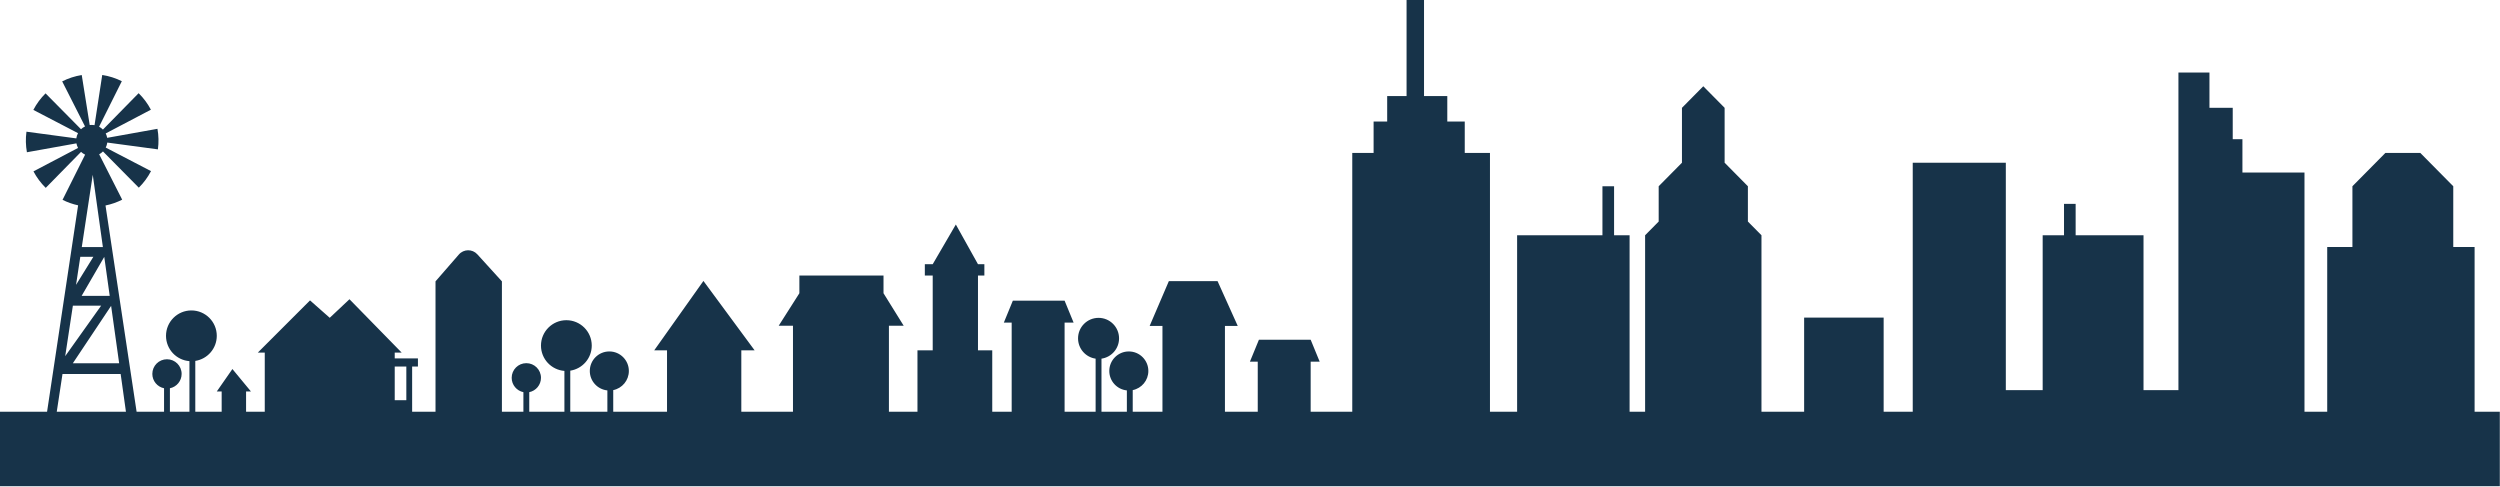
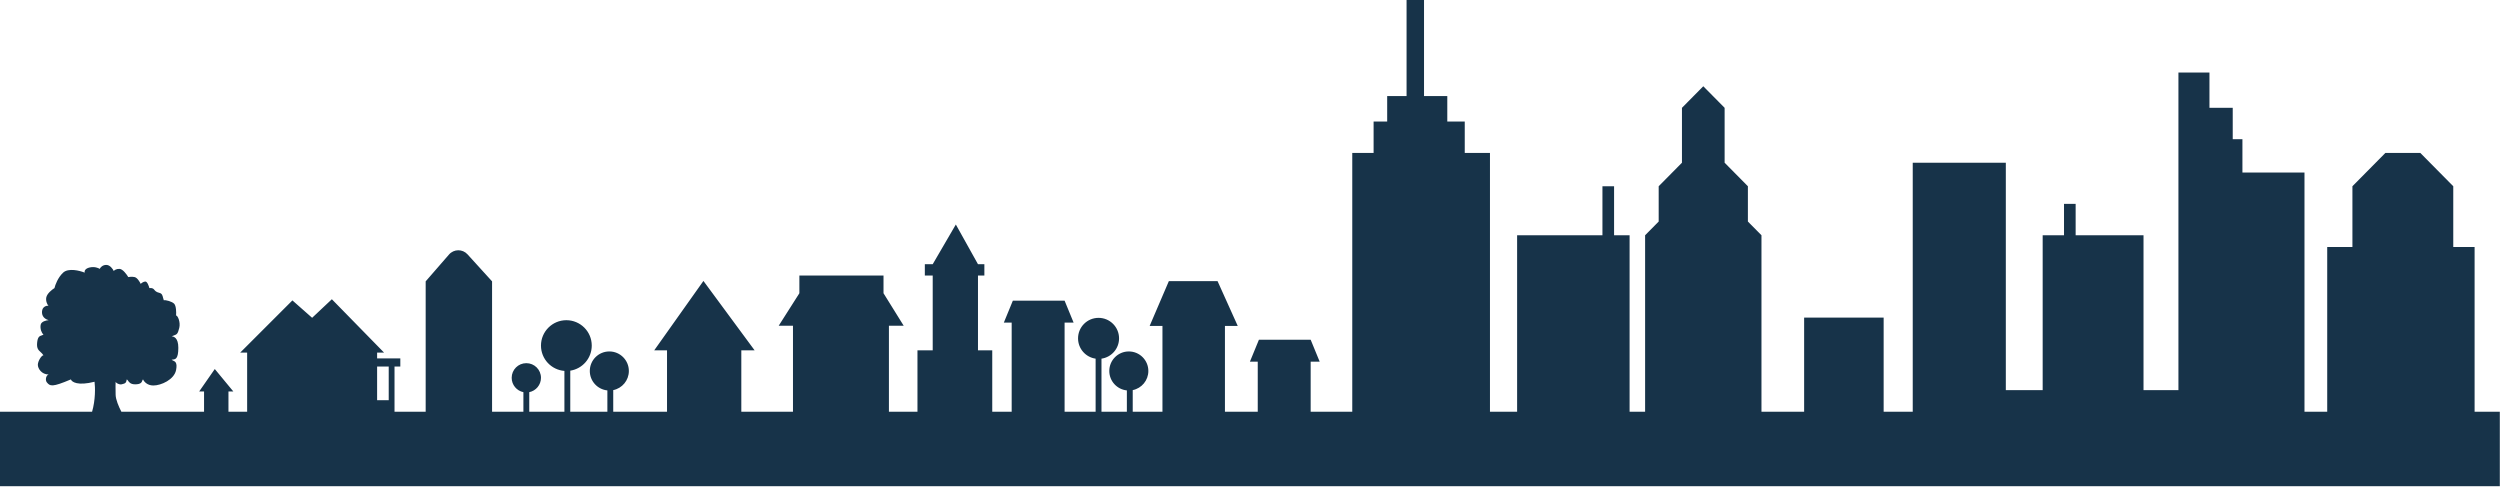
<svg xmlns="http://www.w3.org/2000/svg" width="3841" height="747" viewBox="0 0 3841 747" fill="none">
-   <path fill-rule="evenodd" clip-rule="evenodd" d="M0 632.54V747H3840.71V632.54H3801.98V379.524H3769.2V286.149L3718.55 234.943H3664.92L3614.26 286.149V379.524H3575.53V632.54H3540.61V265.064H3445.26V213.859H3430.37V165.665H3394.61V111.447H3346.94V599.407H3293.3V361.451H3189.02V313.258H3171.14V361.451H3138.36V599.407H3081.75V250.004H2938.73V632.54H2894.04V487.96H2771.87V632.54H2706.32V361.451L2685.46 340.367V286.149L2649.71 250.004V165.665L2616.93 132.532L2584.16 165.665V250.004L2548.4 286.149V340.367L2527.54 361.451V632.54H2503.71V361.451H2479.87V286.149H2461.99V361.451H2330.89V632.54H2289.18V234.944H2250.44V186.75H2223.62V147.593H2187.87V0H2161.05V147.593H2131.26V186.75H2110.4V234.944H2077.62V632.54H2035.88H2013.71V555.688H2027.57L2013.71 521.958H1934.21L1920.36 555.688H1932.4V632.54H1882V500.727H1901.65L1870.66 431.936H1795.82L1766.34 500.727H1785.99V567.628V632.54H1740.32V599.372C1754.02 596.592 1764.33 584.484 1764.33 569.967C1764.33 553.396 1750.89 539.962 1734.32 539.962C1717.75 539.962 1704.32 553.396 1704.32 569.967C1704.32 585.526 1716.16 598.319 1731.32 599.825V632.54H1692.31V551.046C1707.58 548.862 1719.32 535.732 1719.32 519.859C1719.32 502.459 1705.21 488.354 1687.81 488.354C1670.41 488.354 1656.31 502.459 1656.31 519.859C1656.31 535.732 1668.04 548.862 1683.31 551.046V632.54H1635.64V495.676H1649.5L1635.64 461.947H1556.14L1542.29 495.676H1554.33V632.54H1524.49V538.224H1502.57V423.321H1512.39V405.934H1502.57L1468.55 344.925L1433.02 405.934H1420.92V423.321H1433.02V538.224H1409.59V632.54H1365.74V500.427H1388.42L1357.43 450.535V423.321H1228.16V450.535L1196.41 500.427H1218.33V632.54H1189.67H1138.96V538.224H1159.37L1080.75 431.636L1005.16 538.224H1024.81V632.54H942.175V599.372C955.871 596.592 966.179 584.484 966.179 569.967C966.179 553.396 952.745 539.962 936.173 539.962C919.602 539.962 906.168 553.396 906.168 569.967C906.168 585.526 918.01 598.319 933.173 599.825V632.54H876.162V569.508C894.856 566.622 909.169 550.462 909.169 530.96C909.169 509.417 891.704 491.953 870.161 491.953C848.618 491.953 831.154 509.417 831.154 530.96C831.154 551.493 847.02 568.321 867.161 569.853V632.54H813.151V602.523C823.423 600.438 831.154 591.356 831.154 580.469C831.154 568.04 821.079 557.965 808.65 557.965C796.221 557.965 786.146 568.04 786.146 580.469C786.146 591.356 793.877 600.438 804.149 602.523V632.54H771.143V432.275L733.373 390.737C725.722 382.323 712.443 382.47 704.979 391.051L669.124 432.275V632.54H633.204V563.161H642.119V550.681H606.46V541.766H617.158L536.926 459.751L506.616 488.278L476.306 461.534L396.073 541.766H406.771V632.54H378.07V601.473H385.571L357.066 566.967L333.062 601.473H340.563V632.54H300.056V554.506C318.75 551.619 333.062 535.46 333.062 515.957C333.062 494.414 315.598 476.95 294.055 476.95C272.511 476.95 255.047 494.414 255.047 515.957C255.047 536.491 270.913 553.319 291.054 554.851V632.54H261.048V596.522C271.32 594.437 279.052 585.355 279.052 574.468C279.052 562.039 268.976 551.964 256.548 551.964C244.119 551.964 234.043 562.039 234.043 574.468C234.043 585.355 241.775 594.437 252.047 596.522V632.54H209.869L162.111 315.708C171.003 313.883 179.617 310.877 187.723 306.764L152.363 237.065C154.532 235.901 156.502 234.413 158.207 232.666L213.274 288.342C220.806 280.893 227.13 272.315 232.018 262.916L162.453 226.734C163.654 224.363 164.473 221.767 164.829 219.025L242.602 229.49C244.014 218.991 243.781 208.336 241.91 197.909L164.676 211.766C164.259 209.366 163.486 207.087 162.412 204.988L231.833 168.537C226.909 159.158 220.551 150.604 212.991 143.184L158.143 199.072C156.419 197.319 154.428 195.83 152.236 194.67L187.172 124.763C177.696 120.027 167.539 116.798 157.068 115.193L145.249 192.267C143.878 192.024 142.467 191.897 141.026 191.897C139.943 191.897 138.877 191.969 137.833 192.108L125.588 115.286C115.127 116.953 104.989 120.242 95.541 125.033L130.645 194.252C128.357 195.351 126.269 196.803 124.453 198.536L69.988 143.451C62.455 150.9 56.13 159.477 51.24 168.875L119.856 204.576C118.538 207.034 117.636 209.749 117.243 212.625L40.647 202.33C39.236 212.829 39.471 223.484 41.343 233.911L117.415 220.25C117.874 222.762 118.725 225.138 119.902 227.312L51.424 263.281C56.351 272.659 62.709 281.212 70.271 288.631L124.523 233.333C126.358 235.071 128.468 236.522 130.779 237.615L96.093 307.048C103.689 310.843 111.723 313.67 120.006 315.468L72.326 632.54H32.776H0ZM185.374 574.607L193.485 632.54H87.2L96.006 574.607H185.374ZM183.064 558.103L170.717 469.909L111.92 558.103H183.064ZM168.571 454.584L160.181 394.656L125.423 454.584H168.571ZM158.069 379.57L142.526 268.55L125.651 379.57H158.069ZM123.371 394.573L116.824 437.643L143.426 394.573H123.371ZM111.969 469.587L100.17 547.212L155.428 469.587H111.969ZM624.29 563.161H606.46V589.014V614.867H624.29V563.161Z" fill="#173349" />
+   <path fill-rule="evenodd" clip-rule="evenodd" d="M0 632.54V747H3840.71V632.54H3801.98V379.524H3769.2V286.149L3718.55 234.943H3664.92L3614.26 286.149V379.524H3575.53V632.54H3540.61V265.064H3445.26V213.859H3430.37V165.665H3394.61V111.447H3346.94V599.407H3293.3V361.451H3189.02V313.258H3171.14V361.451H3138.36V599.407H3081.75V250.004H2938.73V632.54H2894.04V487.96H2771.87V632.54H2706.32V361.451L2685.46 340.367V286.149L2649.71 250.004V165.665L2616.93 132.532L2584.16 165.665V250.004L2548.4 286.149V340.367L2527.54 361.451V632.54H2503.71V361.451H2479.87V286.149H2461.99V361.451H2330.89V632.54H2289.18V234.944H2250.44V186.75H2223.62V147.593H2187.87V0H2161.05V147.593H2131.26V186.75H2110.4V234.944H2077.62V632.54H2035.88H2013.71V555.688H2027.57L2013.71 521.958H1934.21L1920.36 555.688H1932.4V632.54H1882V500.727H1901.65L1870.66 431.936H1795.82L1766.34 500.727H1785.99V567.628V632.54H1740.32V599.372C1754.02 596.592 1764.33 584.484 1764.33 569.967C1764.33 553.396 1750.89 539.962 1734.32 539.962C1717.75 539.962 1704.32 553.396 1704.32 569.967C1704.32 585.526 1716.16 598.319 1731.32 599.825V632.54H1692.31V551.046C1707.58 548.862 1719.32 535.732 1719.32 519.859C1719.32 502.459 1705.21 488.354 1687.81 488.354C1670.41 488.354 1656.31 502.459 1656.31 519.859C1656.31 535.732 1668.04 548.862 1683.31 551.046V632.54H1635.64V495.676H1649.5L1635.64 461.947H1556.14L1542.29 495.676H1554.33V632.54H1524.49V538.224H1502.57V423.321H1512.39V405.934H1502.57L1468.55 344.925L1433.02 405.934H1420.92V423.321H1433.02V538.224H1409.59V632.54H1365.74V500.427H1388.42L1357.43 450.535V423.321H1228.16V450.535L1196.41 500.427H1218.33V632.54H1189.67H1138.96V538.224H1159.37L1080.75 431.636L1005.16 538.224H1024.81V632.54H942.175V599.372C955.871 596.592 966.179 584.484 966.179 569.967C966.179 553.396 952.745 539.962 936.173 539.962C919.602 539.962 906.168 553.396 906.168 569.967C906.168 585.526 918.01 598.319 933.173 599.825V632.54H876.162V569.508C894.856 566.622 909.169 550.462 909.169 530.96C909.169 509.417 891.704 491.953 870.161 491.953C848.618 491.953 831.154 509.417 831.154 530.96C831.154 551.493 847.02 568.321 867.161 569.853V632.54H813.151V602.523C823.423 600.438 831.154 591.356 831.154 580.469C831.154 568.04 821.079 557.965 808.65 557.965C796.221 557.965 786.146 568.04 786.146 580.469C786.146 591.356 793.877 600.438 804.149 602.523V632.54H756.019V432.275L718.249 390.737C710.598 382.323 697.319 382.47 689.855 391.051L654 432.275V632.54H606.142V563.161H615.057V550.681H579.398V541.766H590.096L509.864 459.751L479.554 488.278L449.244 461.534L369.012 541.766H379.709V632.54H351.008V601.473H358.51L330.004 566.967L306 601.473H313.501V632.54H186.456C182.166 624.224 177.842 613.923 177.651 606.665C177.363 595.728 177.531 588.677 177.651 586.518C178.131 588.437 183.226 591.332 186.87 590.476C192.994 589.037 193.71 588.317 194.79 582.921C195.573 583.276 196.145 584.086 196.825 585.048C198.438 587.331 200.659 590.476 207.749 590.476C216.638 590.476 217.816 587.123 218.622 584.828C218.926 583.964 219.177 583.249 219.768 582.921C221.088 586.039 226.103 592.274 235.607 592.274C247.486 592.274 267.644 583.281 270.524 568.531C272.767 557.044 269.03 555.375 265.973 554.01C265.105 553.622 264.291 553.258 263.685 552.701C264.287 552.537 264.944 552.466 265.626 552.392C269.427 551.981 273.984 551.487 273.984 534.354C273.984 518.524 266.684 516.965 263.685 516.726C264.896 516.23 265.946 515.845 266.866 515.507C271.959 513.638 273.057 513.234 275.424 503.774C277.584 495.14 273.164 484.707 270.524 484.707C270.884 480.15 270.812 470.173 267.644 466.72C264.476 463.266 254.665 460.604 251.666 461.323C251.157 460.138 250.85 458.825 250.544 457.521C249.768 454.208 249.005 450.954 245 450C240.013 448.813 238.456 446.925 237.155 445.348C235.716 443.603 234.59 442.238 229.487 442.616C228.647 439.258 226.247 432.543 223.368 432.543C220.488 432.543 217.368 434.941 216.168 436.14C214.728 433.022 210.84 426.571 206.809 425.707C202.777 424.844 198.649 425.348 197.089 425.707C194.69 421.63 188.666 413.404 183.77 413.116C178.875 412.828 175.731 415.154 174.771 416.354C173.331 413.236 169.012 407 163.252 407C157.492 407 154.133 411.077 153.173 413.116C151.133 411.677 145.181 409.23 137.694 410.957C130.206 412.684 129.534 416.953 130.134 418.872C122.455 415.754 105.08 411.389 97.017 418.872C88.954 426.355 84.778 437.819 83.698 442.616C79.978 444.894 72.251 450.962 71.099 457.006C69.972 462.917 72.886 468.163 74.586 470.186C73.198 468.855 66.455 470.487 65 476C63.312 482.397 65.699 489.384 74.698 491.902C70.979 492.142 63.323 493.917 62.459 499.098C61.38 505.573 64 511.5 66.779 514.207C65.865 514.693 64.948 514.998 64.06 515.293C60.753 516.393 57.851 517.358 57 527C56.264 535.336 59.067 537.897 62.294 540.847C63.802 542.225 65.403 543.689 66.779 545.866C63.899 545.746 58.14 554.744 58.14 560.5C58.14 566.256 64 575.366 74.698 575.366C70.619 576.685 69.156 584.018 72 587.5C76.901 593.5 80.098 595.152 108.896 582.921C110.216 586.878 119.335 593.138 145.253 586.518C146.357 595.046 146.773 614.332 141.484 632.54H32.776H0ZM597.228 563.161H579.398V589.014V614.867H597.228V563.161Z" fill="#173349" />
</svg>
